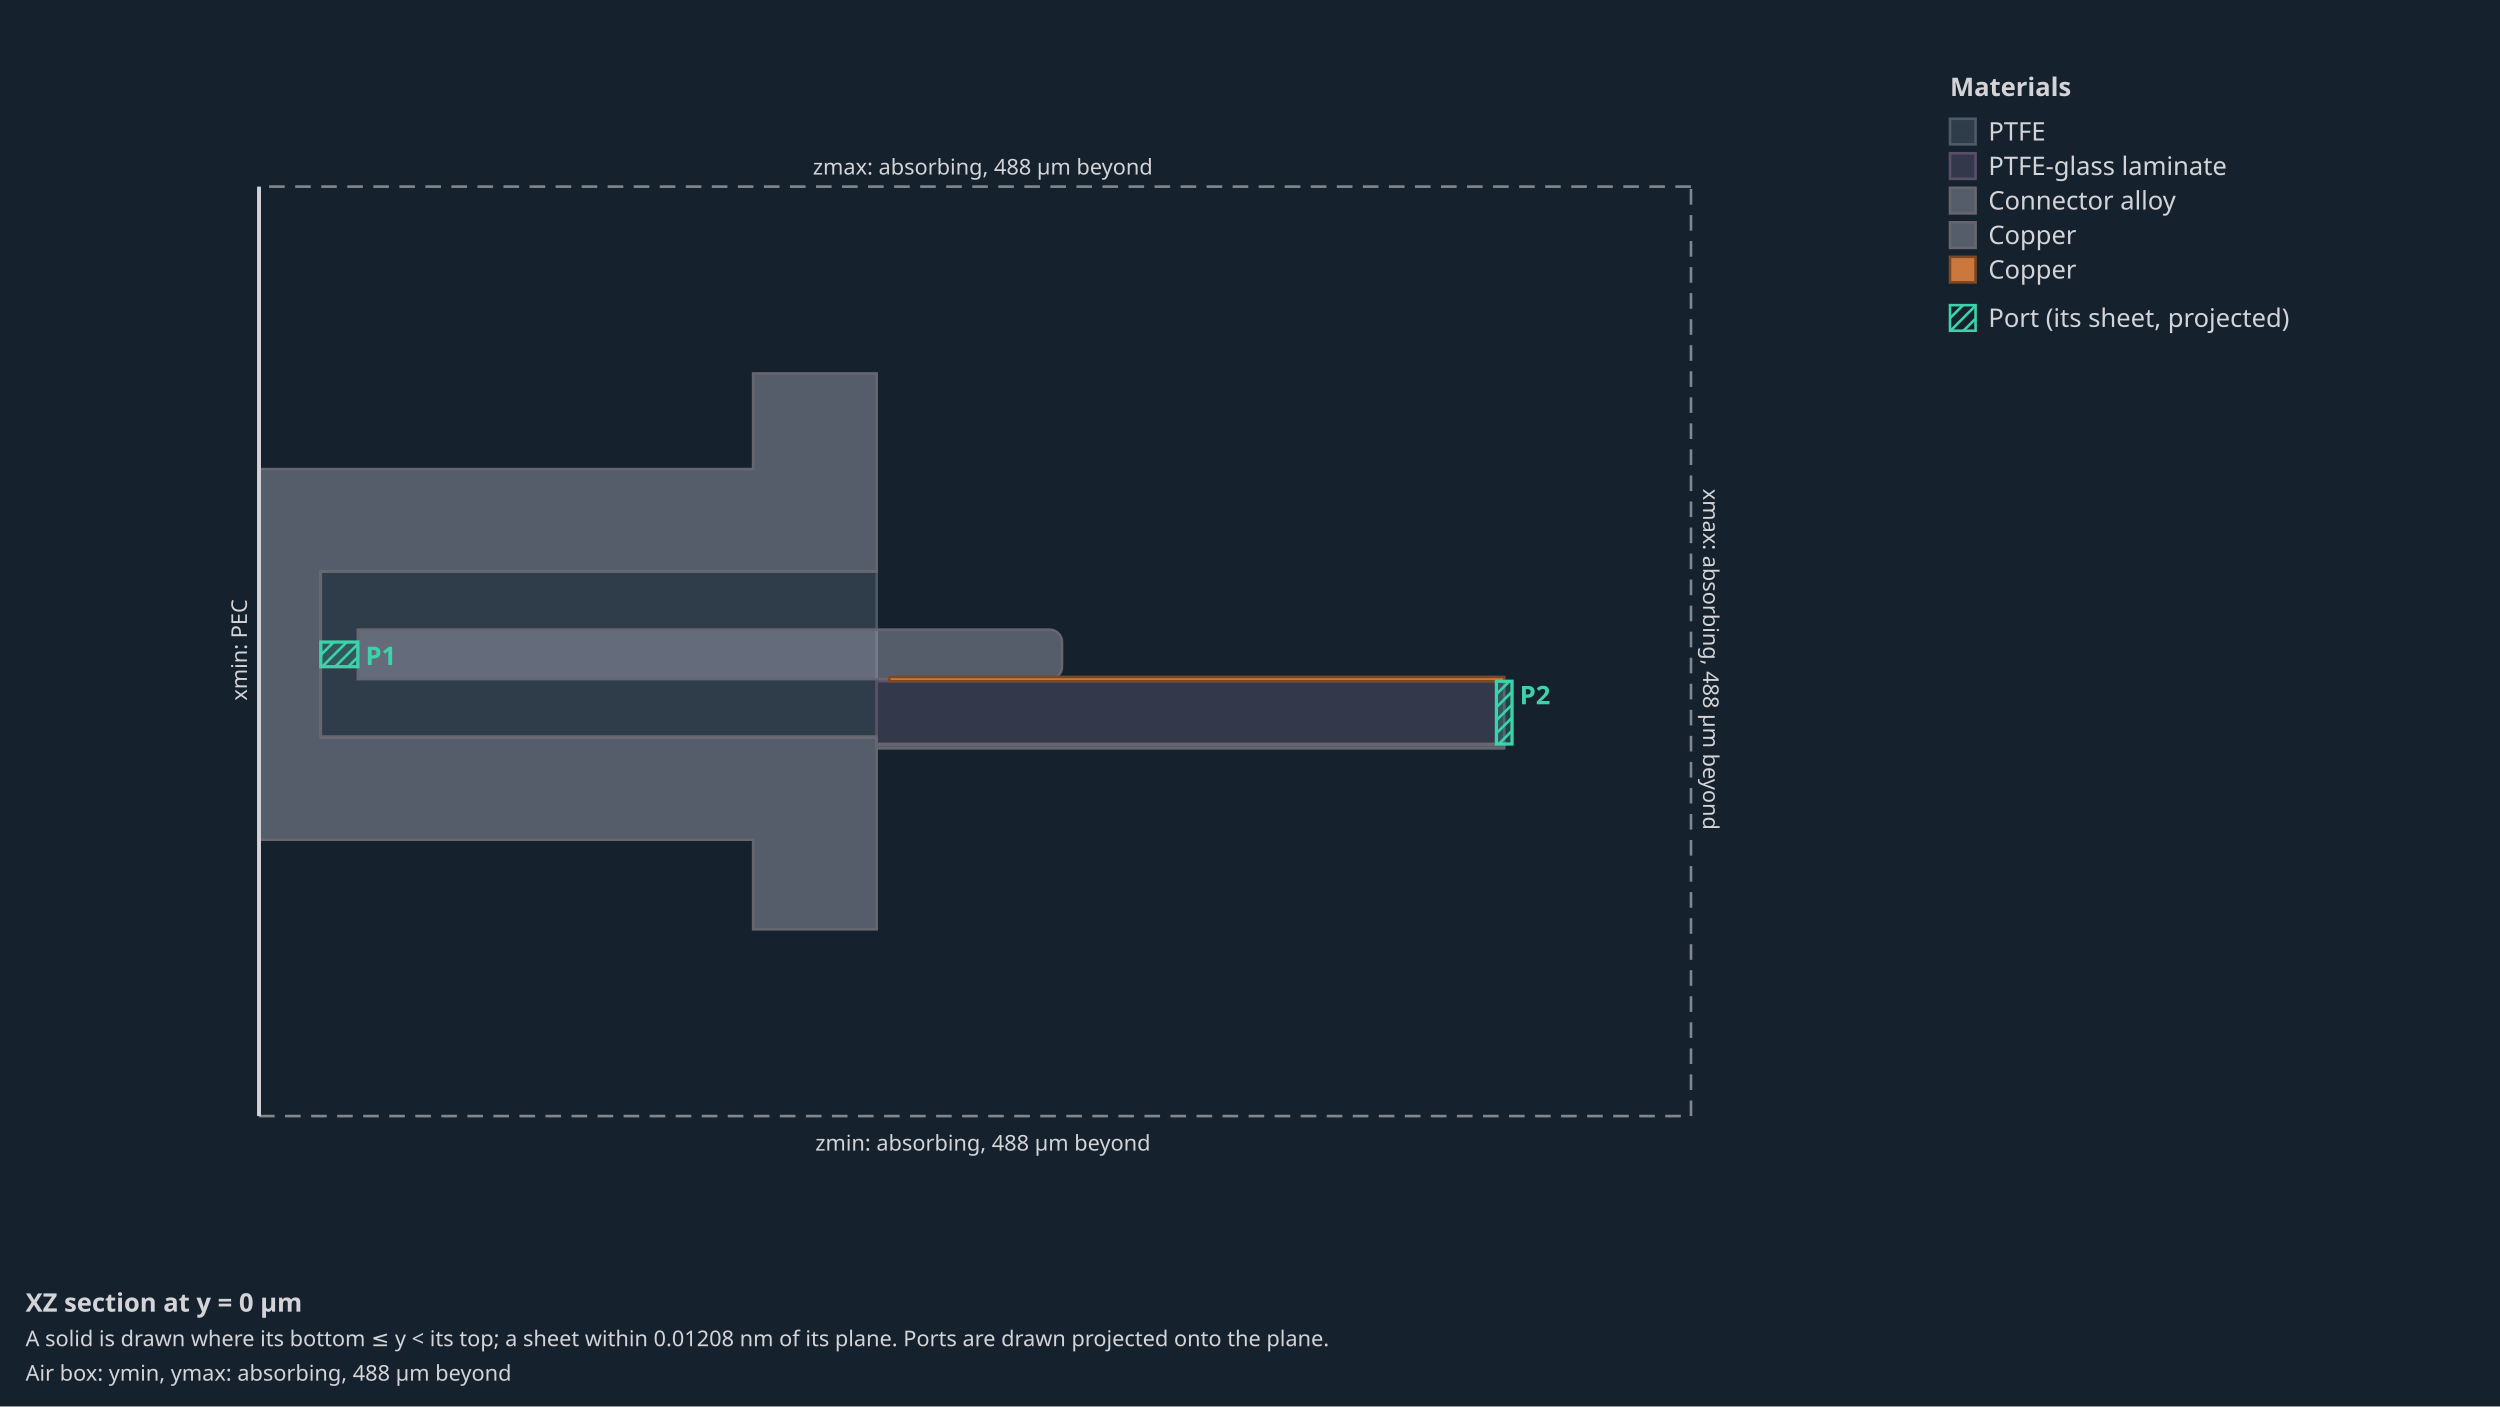
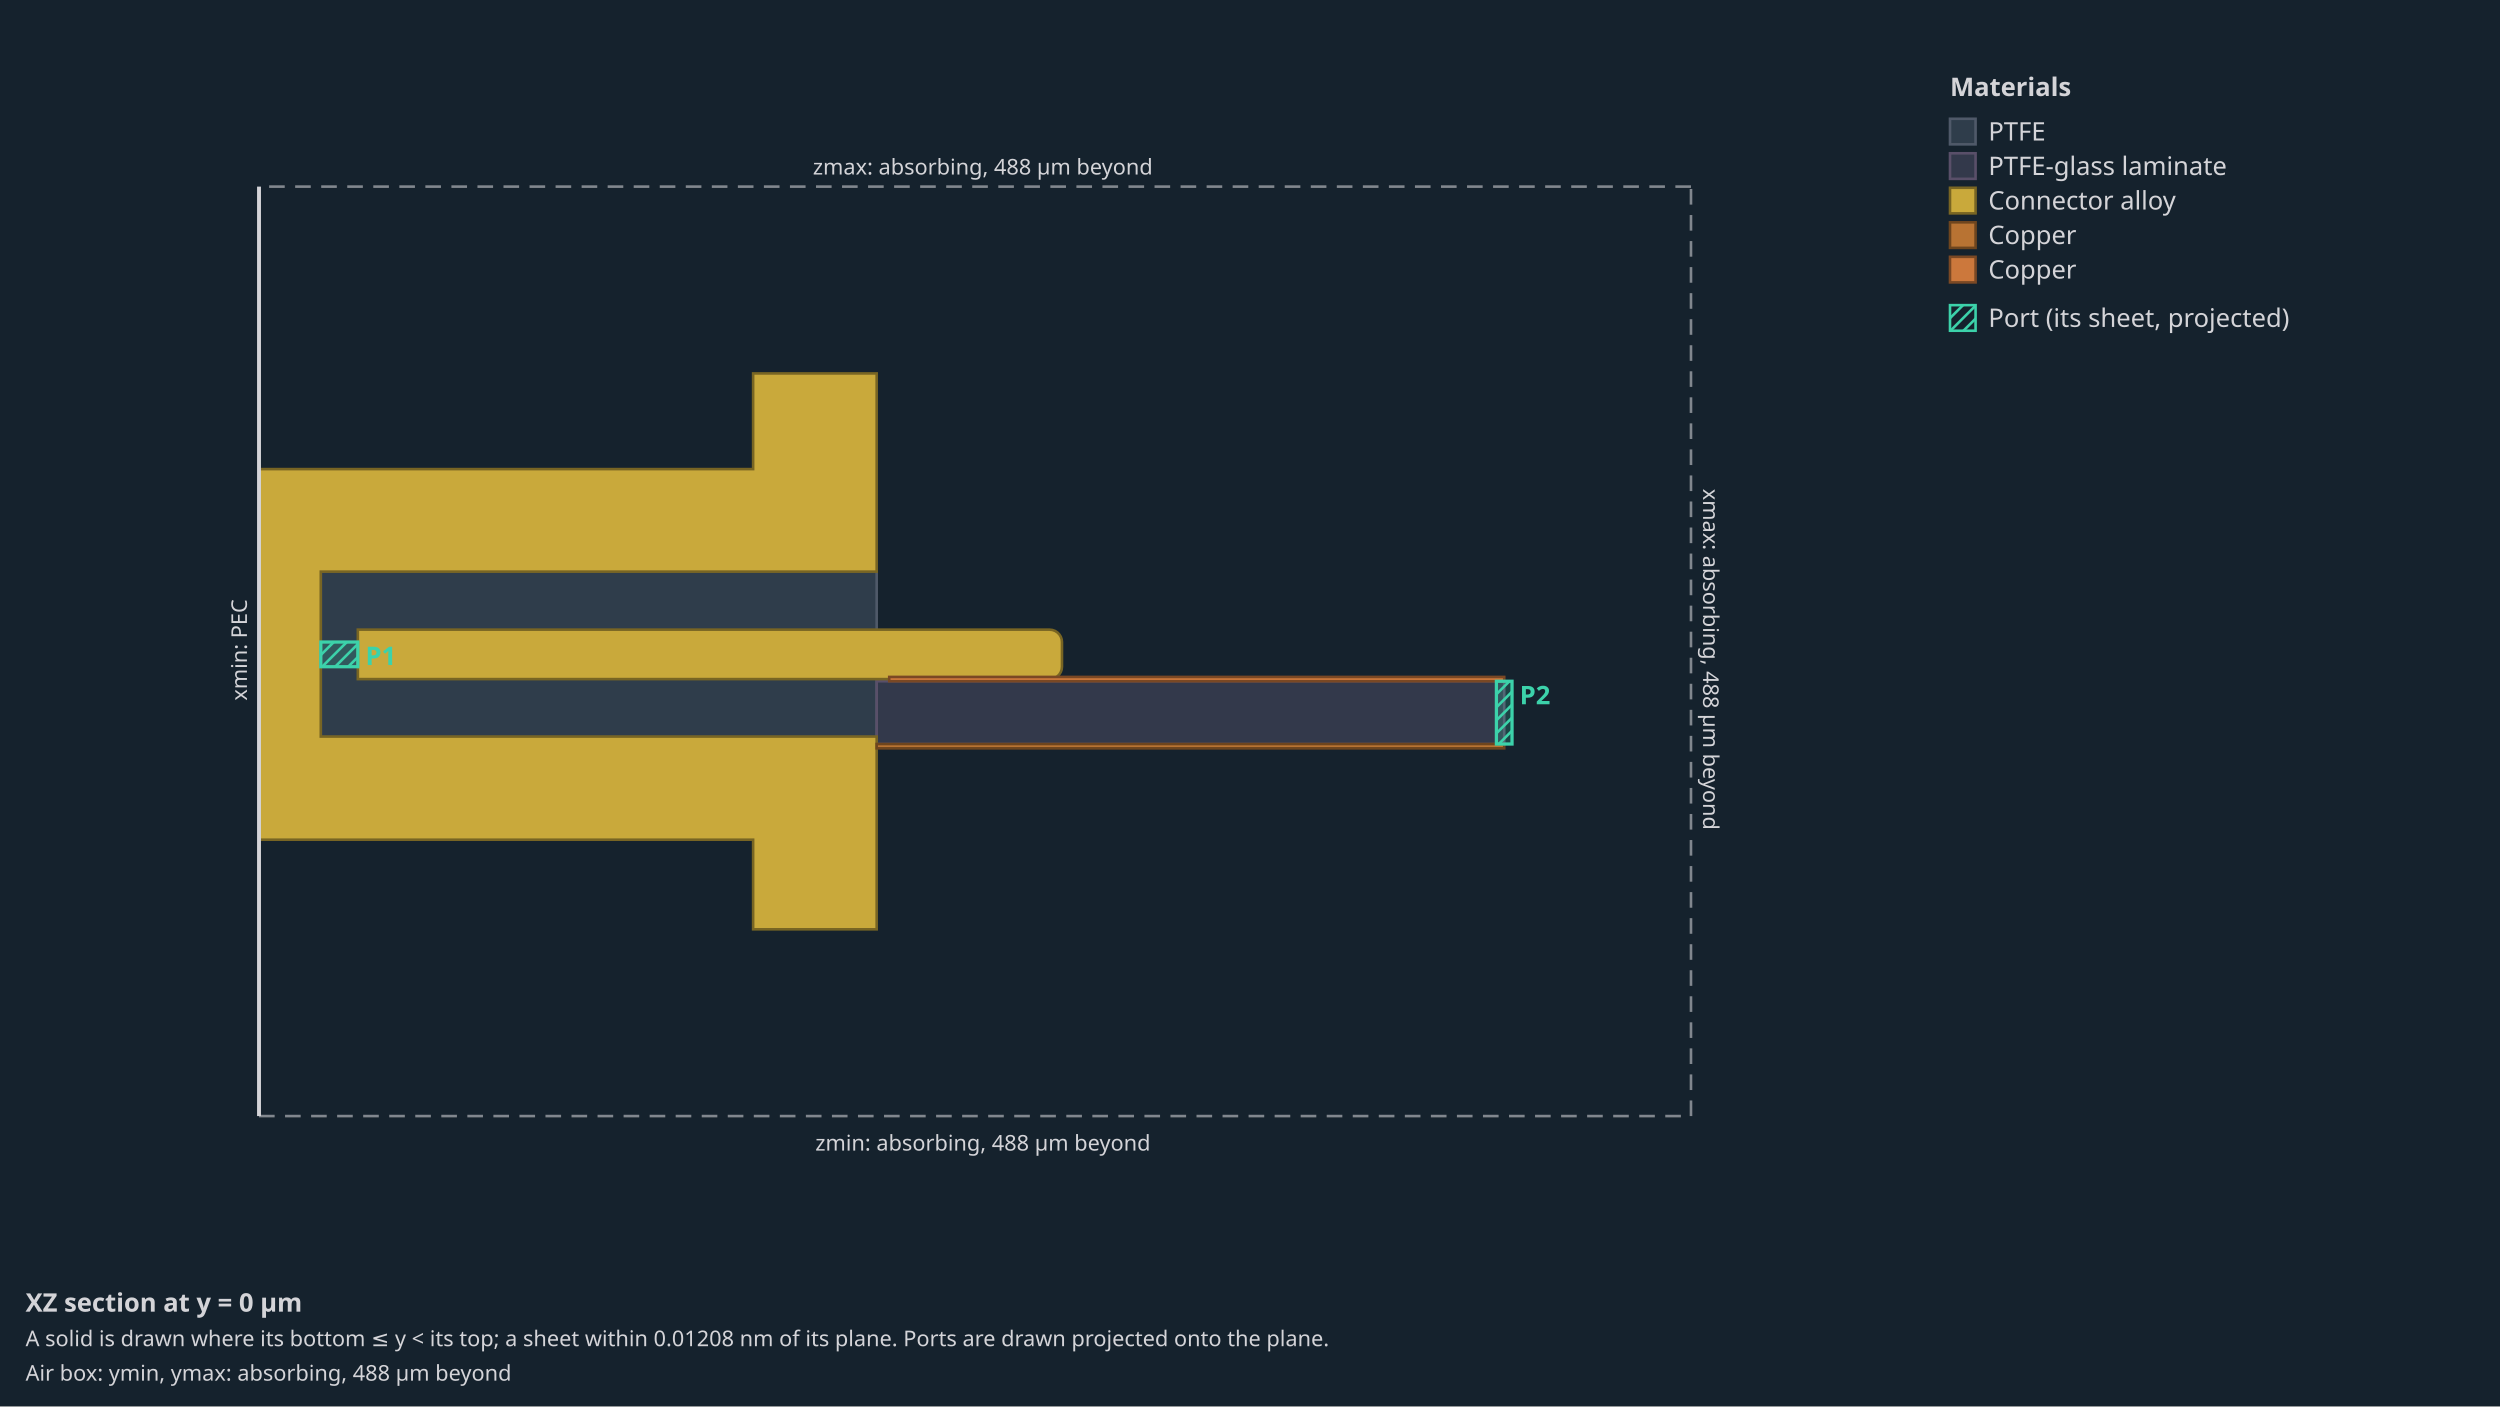
<svg xmlns="http://www.w3.org/2000/svg" xmlns:xlink="http://www.w3.org/1999/xlink" width="960" height="540" viewBox="0 0 960 540">
  <defs>
    <path id="em3d-connector-section-dark_d0" d="M123.18 251.28L123.18 251.28L123.18 251.28L123.18 251.28L123.18 251.28L123.18 251.28L123.18 251.28L123.18 251.28L123.18 251.28L123.18 219.5L123.18 219.5L336.64 219.5L336.64 251.28L336.64 251.28L336.64 251.28L336.64 251.28L336.64 251.28L336.64 251.28L336.64 251.28L336.64 251.28L336.64 251.28L336.64 251.28L336.64 251.28L336.64 251.28L336.64 251.28L336.64 251.28L336.64 251.28L336.64 251.28L336.64 283.06L123.18 283.06L123.18 283.06L123.18 251.28L123.18 251.28L123.18 251.28L123.18 251.28L123.18 251.28L123.18 251.28L123.18 251.28Z" />
    <path id="em3d-connector-section-dark_d1" d="M336.64 285.7L577.62 285.7L577.62 261.6L336.64 261.6L336.64 285.7Z" />
    <path id="em3d-connector-section-dark_d2" d="M289.2 356.85L289.2 332.76L289.2 322.44L194.33 322.44L99.46 322.44L99.46 251.28L99.46 180.13L194.33 180.13L289.2 180.13L289.2 169.1L289.2 143.39L312.92 143.39L336.64 143.39L336.64 219.5L336.64 219.5L336.64 219.5L123.18 219.5L123.18 219.5L123.18 219.5L123.18 270.39L123.18 278.57L123.18 281.15L123.18 282.42L123.18 282.85L229.91 282.85L336.64 282.85L336.64 284.46L336.64 356.85L312.92 356.85L289.2 356.85Z" />
    <path id="em3d-connector-section-dark_d3" d="M403.05 241.79L137.41 241.79L137.41 241.79L137.41 241.79L137.41 241.79L137.41 244.63L137.41 245.36L137.41 251.28L137.41 257.2L137.41 259.3L137.41 260.49L137.41 260.77L137.41 260.77L403.05 260.77L404.11 260.65L404.11 260.65L404.11 260.65L405.11 260.3L405.11 260.3L406.01 259.73L406.01 259.73L406.76 258.98L406.76 258.98L407.33 258.08L407.33 258.08L407.68 257.08L407.8 256.02L407.8 256.02L407.8 255.89L407.8 255.29L407.8 254.24L407.8 251.28L407.8 248.32L407.8 247.96L407.8 246.54L407.68 245.48L407.68 245.48L407.68 245.48L407.33 244.48L407.33 244.48L406.76 243.58L406.76 243.58L406.01 242.83L405.11 242.26L405.11 242.26L405.11 242.26L404.11 241.91L403.05 241.79L403.05 241.79Z" />
    <path id="em3d-connector-section-dark_d4" d="M336.64 287.36L577.62 287.36L577.62 285.7L336.64 285.7L336.64 287.36Z" />
    <path id="em3d-connector-section-dark_d5" d="M341.46 261.6L577.62 261.6L577.62 259.94L341.46 259.94L341.46 261.6Z" />
    <path id="em3d-connector-section-dark_d6" d="M123.18 256.02L137.41 256.02L137.41 246.54L123.18 246.54L123.18 256.02Z" />
    <path id="em3d-connector-section-dark_d7" d="M574.62 261.6L580.62 261.6L580.62 285.7L574.62 285.7L574.62 261.6Z" />
  </defs>
  <rect fill="#010101" width="960" height="540" />
  <rect fill="#15222D" width="960" height="540" />
  <clipPath id="em3d-connector-section-dark_cl_0">
    <rect x="99.46" y="71.66" width="549.88" height="356.91" />
  </clipPath>
  <g clip-path="url(#em3d-connector-section-dark_cl_0)">
    <use xlink:href="#em3d-connector-section-dark_d0" fill="#8595AF" fill-opacity="0.235" fill-rule="evenodd" />
    <use xlink:href="#em3d-connector-section-dark_d0" fill="none" stroke="#4F5969" stroke-width="1" stroke-miterlimit="4" fill-rule="evenodd" />
    <use xlink:href="#em3d-connector-section-dark_d1" fill="#9585AF" fill-opacity="0.235" fill-rule="evenodd" />
    <use xlink:href="#em3d-connector-section-dark_d1" fill="none" stroke="#594F69" stroke-width="1" stroke-miterlimit="4" fill-rule="evenodd" />
-     <use xlink:href="#em3d-connector-section-dark_d2" fill="#AAAAB9" fill-opacity="0.431" fill-rule="evenodd" />
-     <use xlink:href="#em3d-connector-section-dark_d2" fill="none" stroke="#66666F" stroke-width="1" stroke-miterlimit="4" fill-rule="evenodd" />
-     <use xlink:href="#em3d-connector-section-dark_d3" fill="#AAAAB9" fill-opacity="0.431" fill-rule="evenodd" />
-     <use xlink:href="#em3d-connector-section-dark_d3" fill="none" stroke="#66666F" stroke-width="1" stroke-miterlimit="4" fill-rule="evenodd" />
-     <use xlink:href="#em3d-connector-section-dark_d4" fill="#AAAAB9" fill-opacity="0.431" fill-rule="evenodd" />
-     <use xlink:href="#em3d-connector-section-dark_d4" fill="none" stroke="#66666F" stroke-width="1" stroke-miterlimit="4" fill-rule="evenodd" />
+     <use xlink:href="#em3d-connector-section-dark_d2" fill="#C9A93B" fill-rule="evenodd" />
+     <use xlink:href="#em3d-connector-section-dark_d2" fill="none" stroke="#786523" stroke-width="1" stroke-miterlimit="4" fill-rule="evenodd" />
+     <use xlink:href="#em3d-connector-section-dark_d3" fill="#C9A93B" fill-rule="evenodd" />
+     <use xlink:href="#em3d-connector-section-dark_d3" fill="none" stroke="#786523" stroke-width="1" stroke-miterlimit="4" fill-rule="evenodd" />
+     <use xlink:href="#em3d-connector-section-dark_d4" fill="#B87333" fill-rule="evenodd" />
+     <use xlink:href="#em3d-connector-section-dark_d4" fill="none" stroke="#6E451E" stroke-width="1" stroke-miterlimit="4" fill-rule="evenodd" />
    <use xlink:href="#em3d-connector-section-dark_d5" fill="#CC783C" fill-rule="evenodd" />
    <use xlink:href="#em3d-connector-section-dark_d5" fill="none" stroke="#7A4824" stroke-width="1" stroke-miterlimit="4" fill-rule="evenodd" />
  </g>
  <path fill="#D4D4D8" fill-opacity="0.565" d="M99.46 428.07L105.46 428.07L105.46 429.07L99.46 429.07M109.46 428.07L115.46 428.07L115.46 429.07L109.46 429.07M119.46 428.07L125.46 428.07L125.46 429.07L119.46 429.07M129.46 428.07L135.46 428.07L135.46 429.07L129.46 429.07M139.46 428.07L145.46 428.07L145.46 429.07L139.46 429.07M149.46 428.07L155.46 428.07L155.46 429.07L149.46 429.07M159.46 428.07L165.46 428.07L165.46 429.07L159.46 429.07M169.46 428.07L175.46 428.07L175.46 429.07L169.46 429.07M179.46 428.07L185.46 428.07L185.46 429.07L179.46 429.07M189.46 428.07L195.46 428.07L195.46 429.07L189.46 429.07M199.46 428.07L205.46 428.07L205.46 429.07L199.46 429.07M209.46 428.07L215.46 428.07L215.46 429.07L209.46 429.07M219.46 428.07L225.46 428.07L225.46 429.07L219.46 429.07M229.46 428.07L235.46 428.07L235.46 429.07L229.46 429.07M239.46 428.07L245.46 428.07L245.46 429.07L239.46 429.07M249.46 428.07L255.46 428.07L255.46 429.07L249.46 429.07M259.46 428.07L265.46 428.07L265.46 429.07L259.46 429.07M269.46 428.07L275.46 428.07L275.46 429.07L269.46 429.07M279.46 428.07L285.46 428.07L285.46 429.07L279.46 429.07M289.46 428.07L295.46 428.07L295.46 429.07L289.46 429.07M299.46 428.07L305.46 428.07L305.46 429.07L299.46 429.07M309.46 428.07L315.46 428.07L315.46 429.07L309.46 429.07M319.46 428.07L325.46 428.07L325.46 429.07L319.46 429.07M329.46 428.07L335.46 428.07L335.46 429.07L329.46 429.07M339.46 428.07L345.46 428.07L345.46 429.07L339.46 429.07M349.46 428.07L355.46 428.07L355.46 429.07L349.46 429.07M359.46 428.07L365.46 428.07L365.46 429.07L359.46 429.07M369.46 428.07L375.46 428.07L375.46 429.07L369.46 429.07M379.46 428.07L385.46 428.07L385.46 429.07L379.46 429.07M389.46 428.07L395.46 428.07L395.46 429.07L389.46 429.07M399.46 428.07L405.46 428.07L405.46 429.07L399.46 429.07M409.46 428.07L415.46 428.07L415.46 429.07L409.46 429.07M419.46 428.07L425.46 428.07L425.46 429.07L419.46 429.07M429.46 428.07L435.46 428.07L435.46 429.07L429.46 429.07M439.46 428.07L445.46 428.07L445.46 429.07L439.46 429.07M449.46 428.07L455.46 428.07L455.46 429.07L449.46 429.07M459.46 428.07L465.46 428.07L465.46 429.07L459.46 429.07M469.46 428.07L475.46 428.07L475.46 429.07L469.46 429.07M479.46 428.07L485.46 428.07L485.46 429.07L479.46 429.07M489.46 428.07L495.46 428.07L495.46 429.07L489.46 429.07M499.46 428.07L505.46 428.07L505.46 429.07L499.46 429.07M509.46 428.07L515.46 428.07L515.46 429.07L509.46 429.07M519.46 428.07L525.46 428.07L525.46 429.07L519.46 429.07M529.46 428.07L535.46 428.07L535.46 429.07L529.46 429.07M539.46 428.07L545.46 428.07L545.46 429.07L539.46 429.07M549.46 428.07L555.46 428.07L555.46 429.07L549.46 429.07M559.46 428.07L565.46 428.07L565.46 429.07L559.46 429.07M569.46 428.07L575.46 428.07L575.46 429.07L569.46 429.07M579.46 428.07L585.46 428.07L585.46 429.07L579.46 429.07M589.46 428.07L595.46 428.07L595.46 429.07L589.46 429.07M599.46 428.07L605.46 428.07L605.46 429.07L599.46 429.07M609.46 428.07L615.46 428.07L615.46 429.07L609.46 429.07M619.46 428.07L625.46 428.07L625.46 429.07L619.46 429.07M629.46 428.07L635.46 428.07L635.46 429.07L629.46 429.07M639.46 428.07L645.46 428.07L645.46 429.07L639.46 429.07" />
  <path fill="#D4D4D8" fill-opacity="0.565" d="M648.84 428.57L648.84 422.57L649.84 422.57L649.84 428.57M648.84 418.57L648.84 412.57L649.84 412.57L649.84 418.57M648.84 408.57L648.84 402.57L649.84 402.57L649.84 408.57M648.84 398.57L648.84 392.57L649.84 392.57L649.84 398.57M648.84 388.57L648.84 382.57L649.84 382.57L649.84 388.57M648.84 378.57L648.84 372.57L649.84 372.57L649.84 378.57M648.84 368.57L648.84 362.57L649.84 362.57L649.84 368.57M648.84 358.57L648.84 352.57L649.84 352.57L649.84 358.57M648.84 348.57L648.84 342.57L649.84 342.57L649.84 348.57M648.84 338.57L648.84 332.57L649.84 332.57L649.84 338.57M648.84 328.57L648.84 322.57L649.84 322.57L649.84 328.57M648.84 318.57L648.84 312.57L649.84 312.57L649.84 318.57M648.84 308.57L648.84 302.57L649.84 302.57L649.84 308.57M648.84 298.57L648.84 292.57L649.84 292.57L649.84 298.57M648.84 288.57L648.84 282.57L649.84 282.57L649.84 288.57M648.84 278.57L648.84 272.57L649.84 272.57L649.84 278.57M648.84 268.57L648.84 262.57L649.84 262.57L649.84 268.57M648.84 258.57L648.84 252.57L649.84 252.57L649.84 258.57M648.84 248.57L648.84 242.57L649.84 242.57L649.84 248.57M648.84 238.57L648.84 232.57L649.84 232.57L649.84 238.57M648.84 228.57L648.84 222.57L649.84 222.57L649.84 228.57M648.84 218.57L648.84 212.57L649.84 212.57L649.84 218.57M648.84 208.57L648.84 202.57L649.84 202.57L649.84 208.57M648.84 198.57L648.84 192.57L649.84 192.57L649.84 198.57M648.84 188.57L648.84 182.57L649.84 182.57L649.84 188.57M648.84 178.57L648.84 172.57L649.84 172.57L649.84 178.57M648.84 168.57L648.84 162.57L649.84 162.57L649.84 168.57M648.84 158.57L648.84 152.57L649.84 152.57L649.84 158.57M648.84 148.57L648.84 142.57L649.84 142.57L649.84 148.57M648.84 138.57L648.84 132.57L649.84 132.57L649.84 138.57M648.84 128.57L648.84 122.57L649.84 122.57L649.84 128.57M648.84 118.57L648.84 112.57L649.84 112.57L649.84 118.57M648.84 108.57L648.84 102.57L649.84 102.57L649.84 108.57M648.84 98.57L648.84 92.57L649.84 92.57L649.84 98.57M648.84 88.57L648.84 82.57L649.84 82.57L649.84 88.57M648.84 78.57L648.84 72.57L649.84 72.57L649.84 78.57" />
  <path fill="#D4D4D8" fill-opacity="0.565" d="M649.34 72.16L643.34 72.16L643.34 71.16L649.34 71.16M639.34 72.16L633.34 72.16L633.34 71.16L639.34 71.16M629.34 72.16L623.34 72.16L623.34 71.16L629.34 71.16M619.34 72.16L613.34 72.16L613.34 71.16L619.34 71.16M609.34 72.16L603.34 72.16L603.34 71.16L609.34 71.16M599.34 72.16L593.34 72.16L593.34 71.16L599.34 71.16M589.34 72.16L583.34 72.16L583.34 71.16L589.34 71.16M579.34 72.16L573.34 72.16L573.34 71.16L579.34 71.16M569.34 72.16L563.34 72.16L563.34 71.16L569.34 71.16M559.34 72.16L553.34 72.16L553.34 71.16L559.34 71.16M549.34 72.16L543.34 72.16L543.34 71.16L549.34 71.16M539.34 72.16L533.34 72.16L533.34 71.16L539.34 71.16M529.34 72.16L523.34 72.16L523.34 71.16L529.34 71.16M519.34 72.16L513.34 72.16L513.34 71.16L519.34 71.16M509.34 72.16L503.34 72.16L503.34 71.16L509.34 71.16M499.34 72.16L493.34 72.16L493.34 71.16L499.34 71.16M489.34 72.16L483.34 72.16L483.34 71.16L489.34 71.16M479.34 72.16L473.34 72.16L473.34 71.16L479.34 71.16M469.34 72.16L463.34 72.16L463.34 71.16L469.34 71.16M459.34 72.16L453.34 72.16L453.34 71.16L459.34 71.16M449.34 72.16L443.34 72.16L443.34 71.16L449.34 71.16M439.34 72.16L433.34 72.16L433.34 71.16L439.34 71.16M429.34 72.16L423.34 72.16L423.34 71.16L429.34 71.16M419.34 72.16L413.34 72.16L413.34 71.16L419.34 71.16M409.34 72.16L403.34 72.16L403.34 71.16L409.34 71.16M399.34 72.16L393.34 72.16L393.34 71.16L399.34 71.16M389.34 72.16L383.34 72.16L383.34 71.16L389.34 71.16M379.34 72.16L373.34 72.16L373.34 71.16L379.34 71.16M369.34 72.16L363.34 72.16L363.34 71.16L369.34 71.16M359.34 72.16L353.34 72.16L353.34 71.16L359.34 71.16M349.34 72.16L343.34 72.16L343.34 71.16L349.34 71.16M339.34 72.16L333.34 72.16L333.34 71.16L339.34 71.16M329.34 72.16L323.34 72.16L323.34 71.16L329.34 71.16M319.34 72.16L313.34 72.16L313.34 71.16L319.34 71.16M309.34 72.16L303.34 72.16L303.34 71.16L309.34 71.16M299.34 72.16L293.34 72.16L293.34 71.16L299.34 71.16M289.34 72.16L283.34 72.16L283.34 71.16L289.34 71.16M279.34 72.16L273.34 72.16L273.34 71.16L279.34 71.16M269.34 72.16L263.34 72.16L263.34 71.16L269.34 71.16M259.34 72.16L253.34 72.16L253.34 71.16L259.34 71.16M249.34 72.16L243.34 72.16L243.34 71.16L249.34 71.16M239.34 72.16L233.34 72.16L233.34 71.16L239.34 71.16M229.34 72.16L223.34 72.16L223.34 71.16L229.34 71.16M219.34 72.16L213.34 72.16L213.34 71.16L219.34 71.16M209.34 72.16L203.34 72.16L203.34 71.16L209.34 71.16M199.34 72.16L193.34 72.16L193.34 71.16L199.34 71.16M189.34 72.16L183.34 72.16L183.34 71.16L189.34 71.16M179.34 72.16L173.34 72.16L173.34 71.16L179.34 71.16M169.34 72.16L163.34 72.16L163.34 71.16L169.34 71.16M159.34 72.16L153.34 72.16L153.34 71.16L159.34 71.16M149.34 72.16L143.34 72.16L143.34 71.16L149.34 71.16M139.34 72.16L133.34 72.16L133.34 71.16L139.34 71.16M129.34 72.16L123.34 72.16L123.34 71.16L129.34 71.16M119.34 72.16L113.34 72.16L113.34 71.16L119.34 71.16M109.34 72.16L103.34 72.16L103.34 71.16L109.34 71.16" />
  <path fill="none" stroke="#D4D4D8" stroke-width="1.5" stroke-miterlimit="4" d="M99.46 71.66L99.46 428.57" />
  <text fill="#D4D4D8" transform="matrix(0 -1 1 0 -155.3 344.94)" font-size="8.35" font-family="IBM Plex Sans" x="75.89, 80.12, 87.41, 89.5, 94.24, 96.67, 98.64, 103.7, 108.57" y="250.12">
					xmin: PEC
			</text>
  <text fill="#D4D4D8" transform="matrix(0 1 -1 0 904.1 -403.86)" font-size="8.35" font-family="IBM Plex Sans" x="591.53, 595.77, 603.05, 607.51, 611.74, 614.18, 616.15, 620.6, 625.44, 629.51, 634.18, 637.24, 642.08, 644.17, 648.91, 653.32, 655.59, 657.56, 662.56, 667.57, 672.58, 674.55, 679.33, 686.61, 688.58, 693.42, 698.01, 702.17, 706.84, 711.58" y="250.12">
					xmax: absorbing, 488 µm beyond
			</text>
  <text fill="#D4D4D8" font-size="8.35" font-family="IBM Plex Sans" x="313.07, 316.94, 324.22, 326.31, 331.05, 333.49, 335.46, 339.91, 344.75, 348.82, 353.49, 356.55, 361.39, 363.48, 368.22, 372.63, 374.9, 376.87, 381.87, 386.88, 391.89, 393.86, 398.64, 405.92, 407.89, 412.73, 417.32, 421.48, 426.15, 430.89" y="441.83">
					zmin: absorbing, 488 µm beyond
			</text>
  <text fill="#D4D4D8" font-size="8.35" font-family="IBM Plex Sans" x="312.13, 316.01, 323.29, 327.75, 331.98, 334.42, 336.39, 340.84, 345.68, 349.75, 354.42, 357.48, 362.32, 364.41, 369.15, 373.56, 375.83, 377.8, 382.8, 387.81, 392.82, 394.79, 399.57, 406.86, 408.83, 413.67, 418.25, 422.41, 427.08, 431.83" y="67.02">
					zmax: absorbing, 488 µm beyond
			</text>
  <use xlink:href="#em3d-connector-section-dark_d6" fill="#3CD2AA" fill-opacity="0.188" />
  <clipPath id="em3d-connector-section-dark_cl_1">
    <rect x="123.18" y="246.54" width="14.23" height="9.49" />
  </clipPath>
  <g clip-path="url(#em3d-connector-section-dark_cl_1)">
    <path fill="none" stroke="#3CD2AA" stroke-width="1" stroke-miterlimit="4" d="M113.69 256.02L123.18 246.54" />
    <path fill="none" stroke="#3CD2AA" stroke-width="1" stroke-miterlimit="4" d="M118.69 256.02L128.18 246.54" />
    <path fill="none" stroke="#3CD2AA" stroke-width="1" stroke-miterlimit="4" d="M123.69 256.02L133.18 246.54" />
    <path fill="none" stroke="#3CD2AA" stroke-width="1" stroke-miterlimit="4" d="M128.69 256.02L138.18 246.54" />
    <path fill="none" stroke="#3CD2AA" stroke-width="1" stroke-miterlimit="4" d="M133.69 256.02L143.18 246.54" />
  </g>
  <use xlink:href="#em3d-connector-section-dark_d6" fill="none" stroke="#3CD2AA" stroke-width="1.25" stroke-miterlimit="4" />
  <text fill="#3CD2AA" font-size="9.82" font-weight="600" font-family="IBM Plex Sans" x="140.35, 146.65" y="255.37">
					P1
			</text>
  <use xlink:href="#em3d-connector-section-dark_d7" fill="#3CD2AA" fill-opacity="0.188" />
  <clipPath id="em3d-connector-section-dark_cl_2">
    <rect x="574.62" y="261.6" width="6" height="24.1" />
  </clipPath>
  <g clip-path="url(#em3d-connector-section-dark_cl_2)">
    <path fill="none" stroke="#3CD2AA" stroke-width="1" stroke-miterlimit="4" d="M550.52 285.7L574.62 261.6" />
    <path fill="none" stroke="#3CD2AA" stroke-width="1" stroke-miterlimit="4" d="M555.52 285.7L579.62 261.6" />
    <path fill="none" stroke="#3CD2AA" stroke-width="1" stroke-miterlimit="4" d="M560.52 285.7L584.62 261.6" />
    <path fill="none" stroke="#3CD2AA" stroke-width="1" stroke-miterlimit="4" d="M565.52 285.7L589.62 261.6" />
    <path fill="none" stroke="#3CD2AA" stroke-width="1" stroke-miterlimit="4" d="M570.52 285.7L594.62 261.6" />
    <path fill="none" stroke="#3CD2AA" stroke-width="1" stroke-miterlimit="4" d="M575.52 285.7L599.62 261.6" />
    <path fill="none" stroke="#3CD2AA" stroke-width="1" stroke-miterlimit="4" d="M580.52 285.7L604.62 261.6" />
  </g>
  <use xlink:href="#em3d-connector-section-dark_d7" fill="none" stroke="#3CD2AA" stroke-width="1.25" stroke-miterlimit="4" />
  <text fill="#3CD2AA" font-size="9.82" font-weight="600" font-family="IBM Plex Sans" x="583.56, 589.86" y="270.43">
					P2
			</text>
  <text fill="#D4D4D8" font-size="9.82" font-weight="600" font-family="IBM Plex Sans" x="748.8, 756.82, 762.31, 765.98, 771.46, 775.32, 778.02, 783.51, 786.39" y="36.87">
					Materials
			</text>
  <rect fill="#8595AF" fill-opacity="0.235" x="748.8" y="45.61" width="9.82" height="9.82" />
  <rect fill="none" stroke="#4F5969" stroke-width="1" stroke-miterlimit="4" x="748.8" y="45.61" width="9.82" height="9.82" />
  <text fill="#D4D4D8" font-size="9.82" font-family="IBM Plex Sans" x="763.53, 769.48, 775.09, 780.58" y="53.95">
					PTFE
			</text>
  <rect fill="#9585AF" fill-opacity="0.235" x="748.8" y="58.86" width="9.82" height="9.82" />
  <rect fill="none" stroke="#594F69" stroke-width="1" stroke-miterlimit="4" x="748.8" y="58.86" width="9.82" height="9.82" />
  <text fill="#D4D4D8" font-size="9.82" font-family="IBM Plex Sans" x="763.53, 769.48, 775.09, 780.58, 786.31, 790.22, 795.41, 798.08, 803.32, 808.1, 812.88, 815.2, 817.87, 823.11, 831.69, 834.14, 839.72, 844.96, 848.41" y="67.21">
					PTFE-glass laminate
			</text>
-   <rect fill="#AAAAB9" fill-opacity="0.431" x="748.8" y="72.11" width="9.82" height="9.82" />
-   <rect fill="none" stroke="#66666F" stroke-width="1" stroke-miterlimit="4" x="748.8" y="72.11" width="9.82" height="9.82" />
+   <rect fill="#C9A93B" x="748.8" y="72.11" width="9.82" height="9.82" />
+   <rect fill="none" stroke="#786523" stroke-width="1" stroke-miterlimit="4" x="748.8" y="72.11" width="9.82" height="9.82" />
  <text fill="#D4D4D8" font-size="9.82" font-family="IBM Plex Sans" x="763.53, 769.62, 775.12, 780.7, 786.28, 791.67, 796.6, 800.05, 805.55, 809.15, 811.47, 816.71, 819.38, 822.05, 827.55" y="80.46">
					Connector alloy
			</text>
-   <rect fill="#AAAAB9" fill-opacity="0.431" x="748.8" y="85.37" width="9.82" height="9.82" />
-   <rect fill="none" stroke="#66666F" stroke-width="1" stroke-miterlimit="4" x="748.8" y="85.37" width="9.82" height="9.82" />
+   <rect fill="#B87333" x="748.8" y="85.37" width="9.82" height="9.82" />
+   <rect fill="none" stroke="#6E451E" stroke-width="1" stroke-miterlimit="4" x="748.8" y="85.37" width="9.82" height="9.82" />
  <text fill="#D4D4D8" font-size="9.82" font-family="IBM Plex Sans" x="763.53, 769.62, 775.12, 780.82, 786.51, 791.9" y="93.71">
					Copper
			</text>
  <rect fill="#CC783C" x="748.8" y="98.62" width="9.82" height="9.82" />
  <rect fill="none" stroke="#7A4824" stroke-width="1" stroke-miterlimit="4" x="748.8" y="98.62" width="9.82" height="9.82" />
  <text fill="#D4D4D8" font-size="9.82" font-family="IBM Plex Sans" x="763.53, 769.62, 775.12, 780.82, 786.51, 791.9" y="106.97">
					Copper
			</text>
  <clipPath id="em3d-connector-section-dark_cl_3">
    <rect x="748.8" y="117.18" width="9.82" height="9.82" />
  </clipPath>
  <g clip-path="url(#em3d-connector-section-dark_cl_3)">
    <path fill="none" stroke="#3CD2AA" stroke-width="1" stroke-miterlimit="4" d="M738.98 127L748.8 117.18" />
    <path fill="none" stroke="#3CD2AA" stroke-width="1" stroke-miterlimit="4" d="M743.98 127L753.8 117.18" />
    <path fill="none" stroke="#3CD2AA" stroke-width="1" stroke-miterlimit="4" d="M748.98 127L758.8 117.18" />
    <path fill="none" stroke="#3CD2AA" stroke-width="1" stroke-miterlimit="4" d="M753.98 127L763.8 117.18" />
  </g>
  <path fill="none" stroke="#3CD2AA" stroke-width="1" stroke-miterlimit="4" d="M748.8 117.18L758.62 117.18L758.62 127L748.8 127L748.8 117.18Z" />
  <text fill="#D4D4D8" font-size="9.82" font-family="IBM Plex Sans" x="763.53, 769.48, 774.98, 778.58, 782.02, 784.34, 787.63, 790.09, 793.53, 798.31, 800.63, 805.41, 810.99, 816.38, 821.77, 825.21, 827.89, 830.2, 835.9, 839.5, 845, 847.45, 852.84, 857.78, 861.23, 866.62, 872.31" y="125.53">
					Port (its sheet, projected)
			</text>
  <text fill="#D4D4D8" font-size="9.82" font-weight="600" font-family="IBM Plex Sans" x="9.82, 16.25, 22.13, 24.45, 29.35, 34.83, 39.86, 43.53, 46.23, 51.76, 57.53, 59.85, 65.34, 69.01, 71.33, 76.47, 78.79, 84.68, 87, 92.89, 95.21, 101.03" y="503.67">
					XZ section at y = 0 µm
			</text>
  <text fill="#D4D4D8" font-size="8.35" font-family="IBM Plex Sans" x="9.82, 15.17, 17.14, 21.2, 25.87, 28.14, 30.23, 35.07, 37.04, 39.13, 43.19, 45.16, 50, 53.06, 57.52, 63.93, 68.67, 70.64, 77.05, 81.79, 86.37, 89.43, 94.02, 95.99, 98.07, 101, 105.06, 107.03, 111.87, 116.55, 119.48, 122.41, 127.08, 134.37, 136.34, 141.34, 143.31, 147.48, 149.45, 154.45, 156.42, 158.51, 161.44, 165.5, 167.47, 170.4, 175.07, 179.92, 182.35, 184.32, 188.78, 190.75, 194.81, 199.55, 204.13, 208.72, 211.64, 213.61, 220.02, 222.11, 225.04, 229.78, 231.87, 236.61, 238.58, 243.58, 245.85, 250.86, 255.87, 260.87, 265.88, 270.89, 272.86, 277.6, 284.88, 286.85, 291.53, 294.23, 296.2, 298.29, 301.22, 305.28, 307.25, 312.09, 314.36, 318.82, 323.56, 328.14, 330.41, 332.38, 337.44, 342.11, 345.17, 348.1, 352.17, 354.13, 358.59, 361.65, 366.24, 368.21, 373.05, 376.11, 380.56, 386.97, 391.71, 393.68, 398.52, 401.59, 406.26, 408.35, 412.93, 417.13, 420.06, 424.64, 429.48, 431.45, 436.12, 440.86, 443.79, 448.46, 450.43, 453.36, 458.1, 462.68, 464.65, 469.49, 471.76, 476.22, 480.96, 485.54" y="516.93">
					A solid is drawn where its bottom ≤ y &lt; its top; a sheet within 0.01208 nm of its plane. Ports are drawn projected onto the plane.
			</text>
  <text fill="#D4D4D8" font-size="8.35" font-family="IBM Plex Sans" x="9.82, 15.17, 17.25, 20.32, 22.29, 27.13, 31.8, 36.03, 38.47, 40.44, 44.6, 51.89, 53.97, 58.71, 60.98, 62.95, 67.12, 74.4, 78.86, 83.09, 85.53, 87.5, 91.95, 96.79, 100.86, 105.53, 108.6, 113.44, 115.52, 120.26, 124.67, 126.94, 128.91, 133.92, 138.92, 143.93, 145.9, 150.68, 157.97, 159.94, 164.78, 169.36, 173.52, 178.2, 182.94" y="530.18">
					Air box: ymin, ymax: absorbing, 488 µm beyond
			</text>
</svg>
